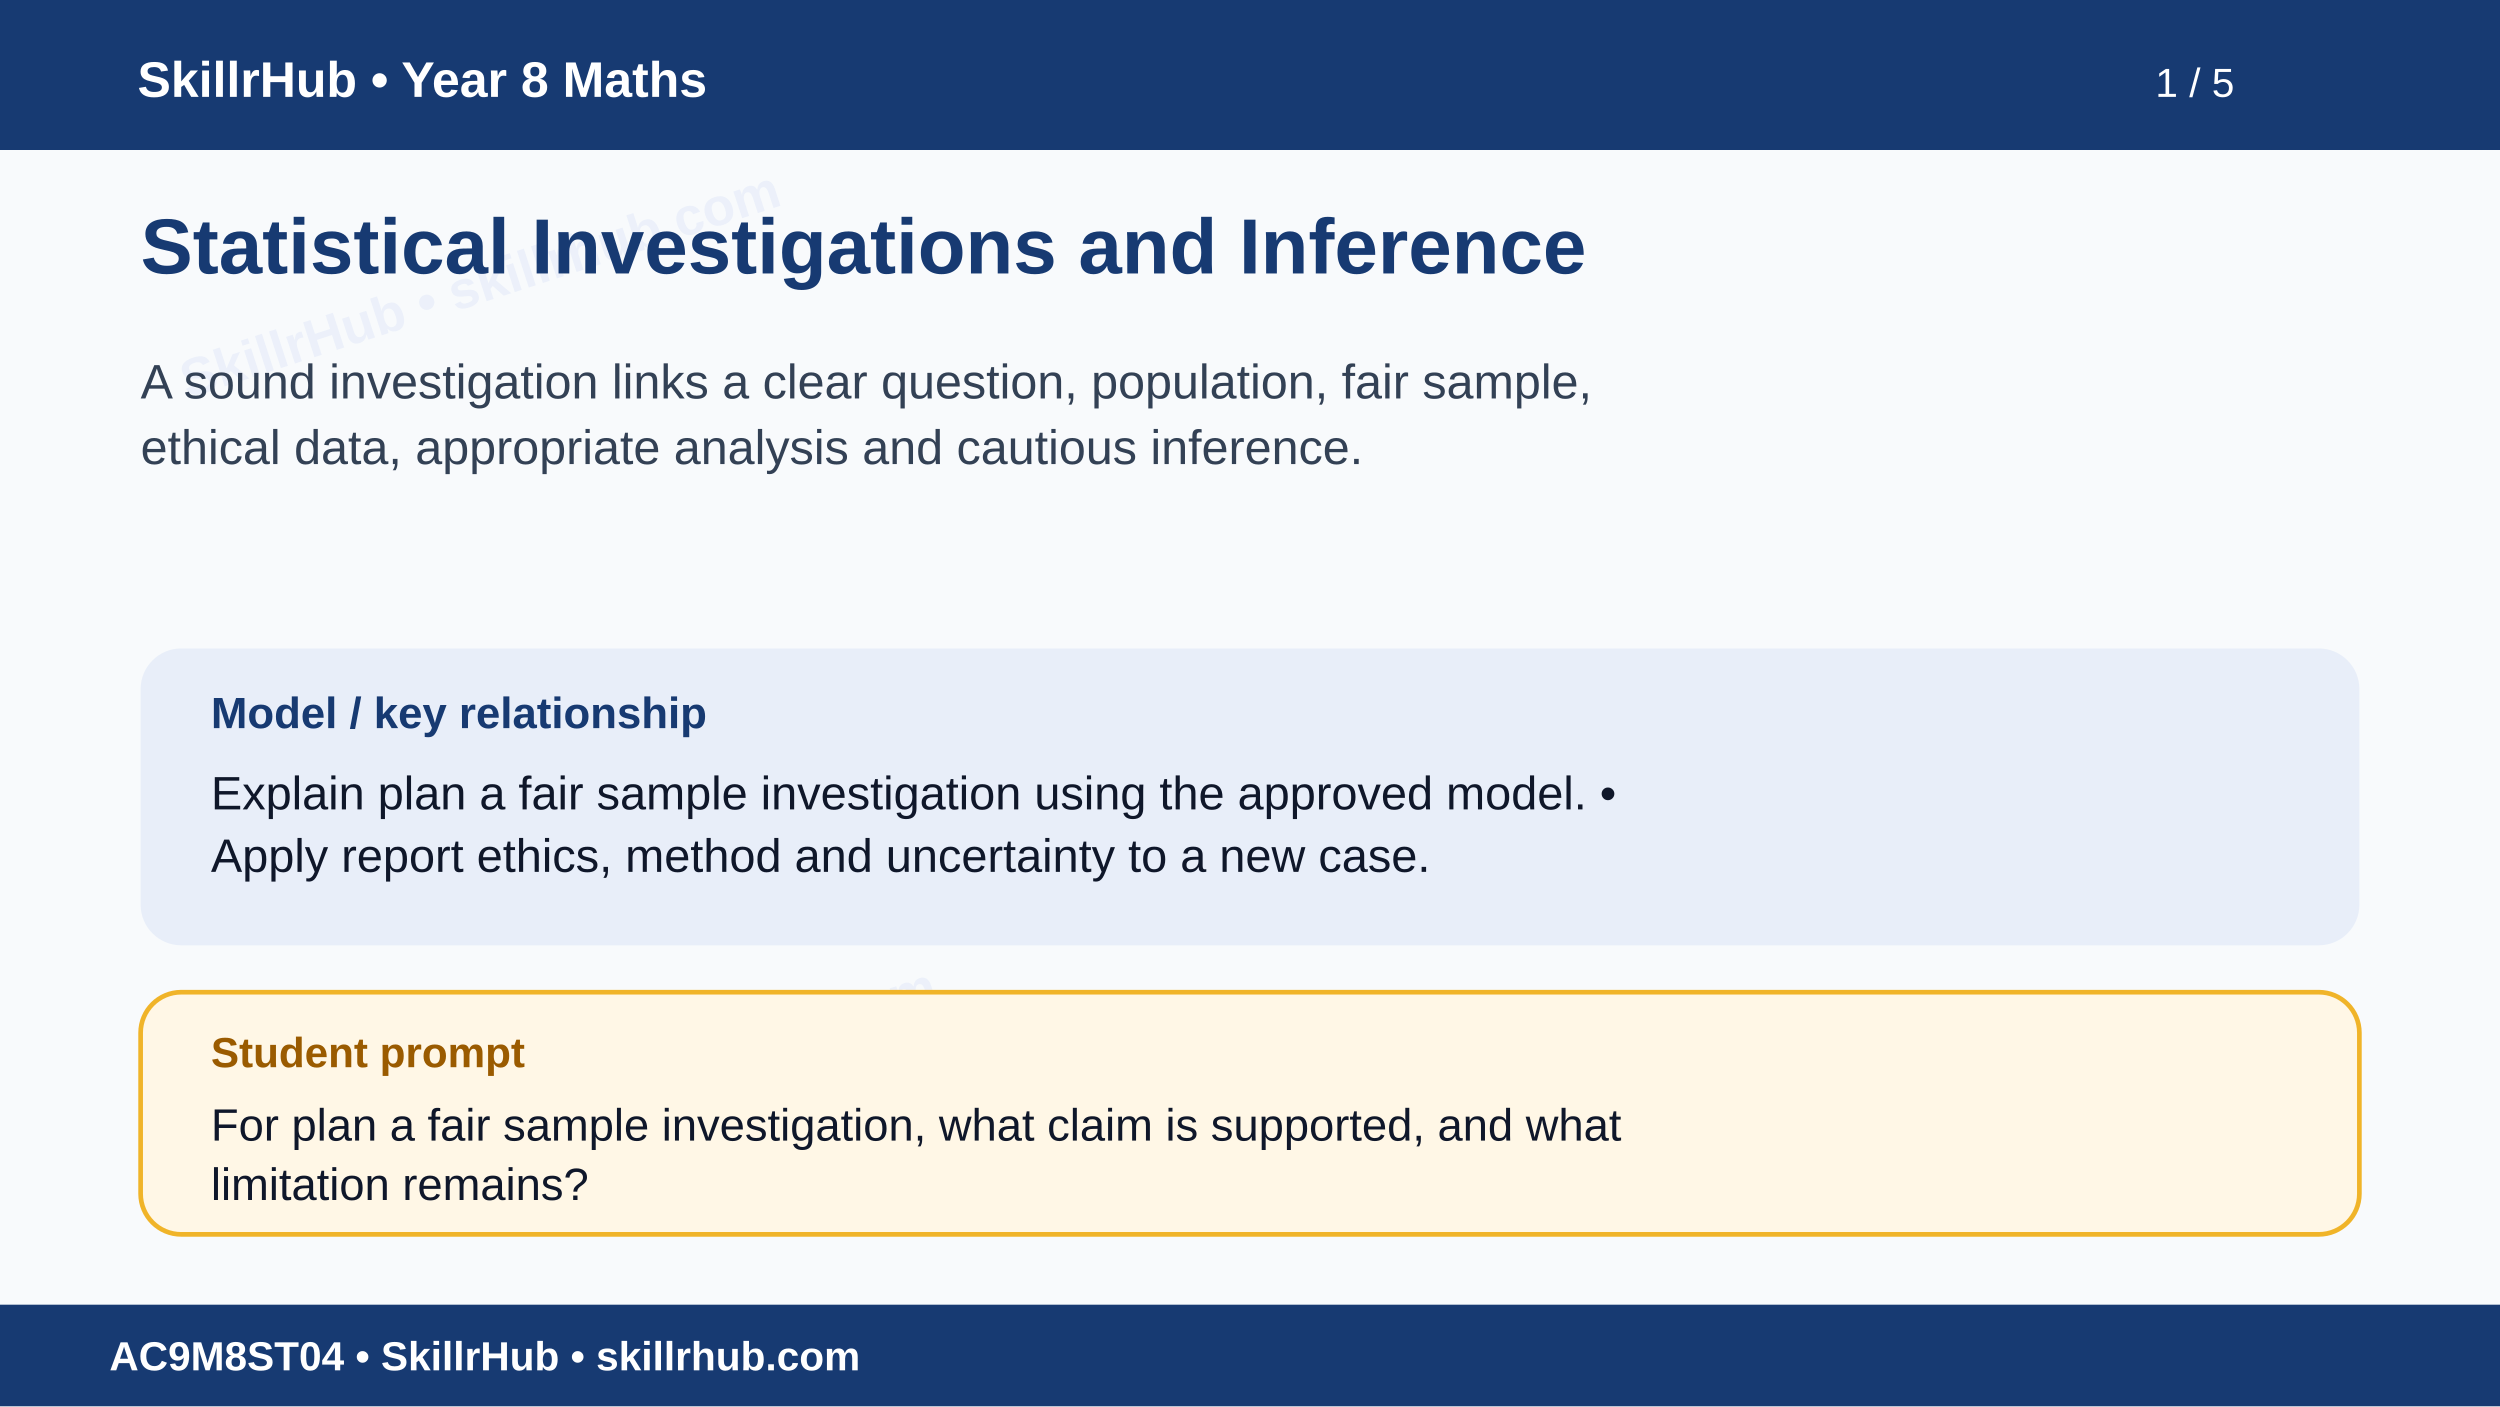
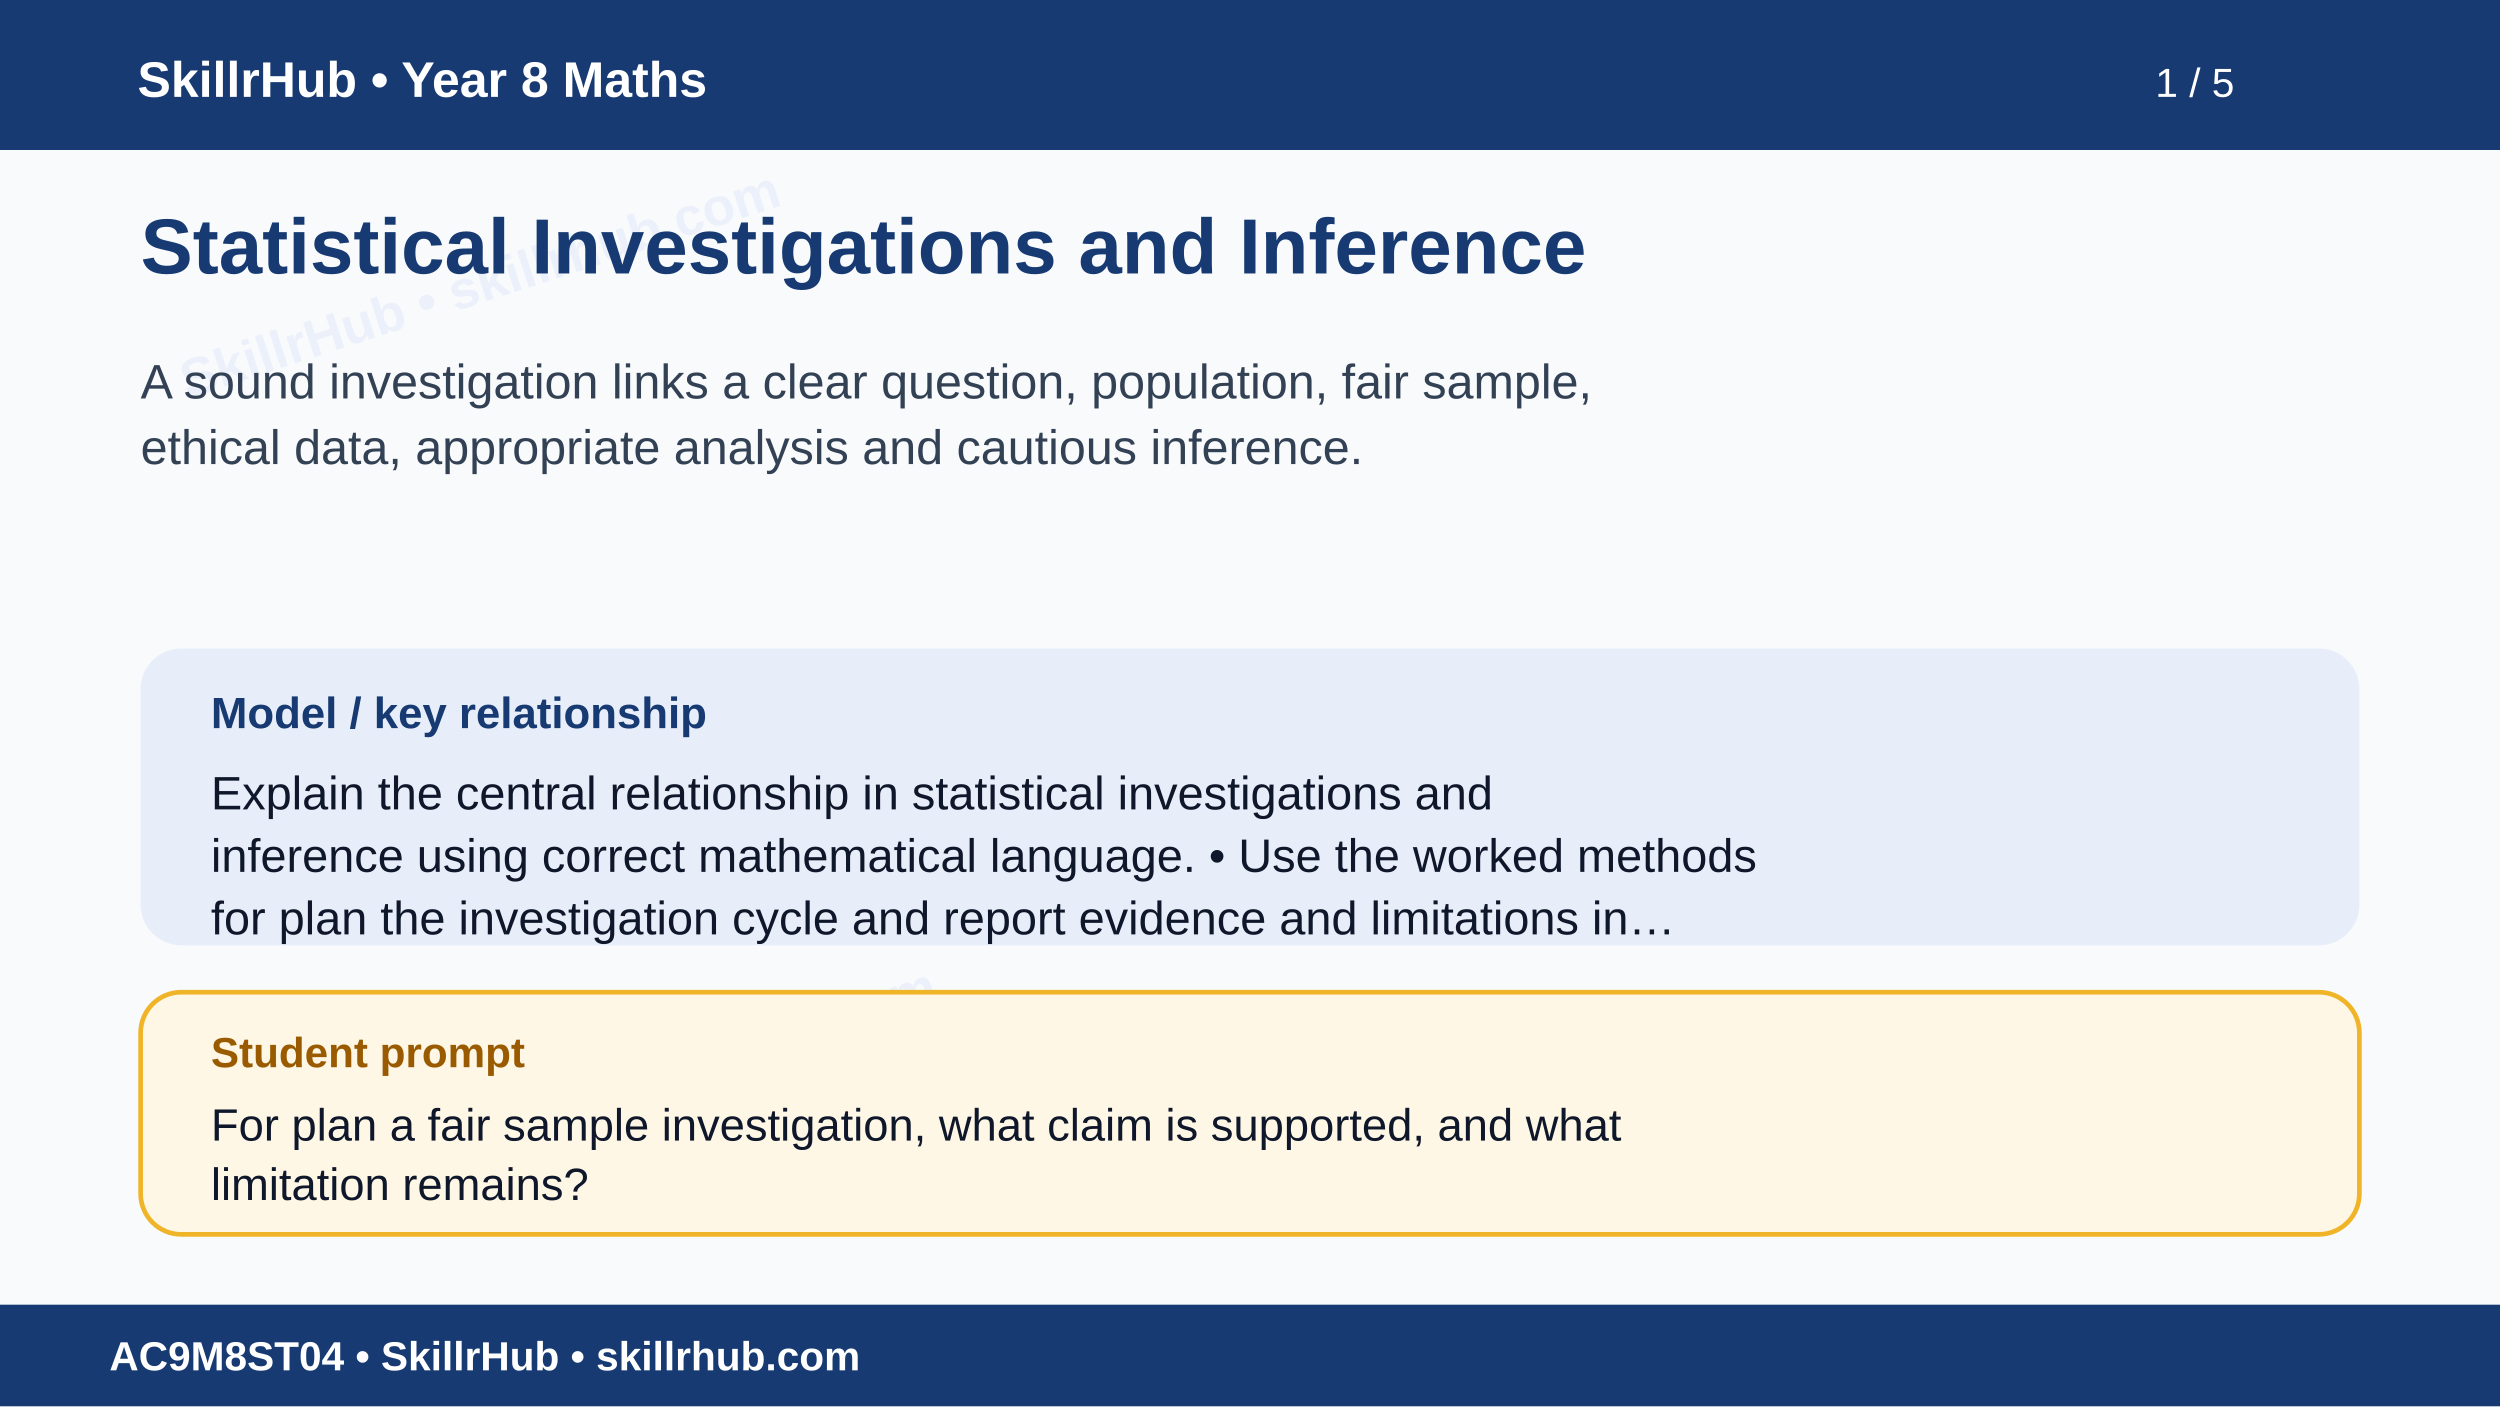
<svg xmlns="http://www.w3.org/2000/svg" width="1600" height="900" viewBox="0 0 1600 900" role="img" aria-labelledby="title desc">
  <rect width="1600" height="900" fill="#f8fafc" />
  <g opacity=".055" fill="#1d4ed8" font-family="Arial,Helvetica,sans-serif" font-size="34" font-weight="700">
    <text x="120" y="255" transform="rotate(-18 120 255)">SkillrHub • skillrhub.com</text>
    <text x="790" y="560" transform="rotate(-18 790 560)">SkillrHub • skillrhub.com</text>
    <text x="220" y="765" transform="rotate(-18 220 765)">SkillrHub • skillrhub.com</text>
  </g>
  <rect width="1600" height="96" fill="#173a72" />
  <text x="88" y="62" fill="#fff" font-family="Arial,Helvetica,sans-serif" font-size="32" font-weight="700">SkillrHub • Year 8 Maths</text>
  <text x="1430" y="62" text-anchor="end" fill="#fff" font-family="Arial,Helvetica,sans-serif" font-size="26">1 / 5</text>
  <text x="90" y="175" fill="#173a72" font-family="Arial,Helvetica,sans-serif" font-size="50" font-weight="700">Statistical Investigations and Inference</text>
  <text x="90" y="255" fill="#334155" font-family="Arial,Helvetica,sans-serif" font-size="31" font-weight="400">A sound investigation links a clear question, population, fair sample,</text>
  <text x="90" y="297" fill="#334155" font-family="Arial,Helvetica,sans-serif" font-size="31" font-weight="400">ethical data, appropriate analysis and cautious inference.</text>
  <rect x="90" y="415" width="1420" height="190" rx="26" fill="#e8eef9" />
  <text x="135" y="466" fill="#173a72" font-family="Arial,Helvetica,sans-serif" font-size="28" font-weight="700">Model / key relationship</text>
-   <text x="135" y="518" fill="#0f172a" font-family="Arial,Helvetica,sans-serif" font-size="30" font-weight="400">Explain plan a fair sample investigation using the approved model. •</text>
-   <text x="135" y="558" fill="#0f172a" font-family="Arial,Helvetica,sans-serif" font-size="30" font-weight="400">Apply report ethics, method and uncertainty to a new case.</text>
+   <text x="135" y="518" fill="#0f172a" font-family="Arial,Helvetica,sans-serif" font-size="30" font-weight="400">Explain the central relationship in statistical investigations and</text>
+   <text x="135" y="558" fill="#0f172a" font-family="Arial,Helvetica,sans-serif" font-size="30" font-weight="400">inference using correct mathematical language. • Use the worked methods</text>
+   <text x="135" y="598" fill="#0f172a" font-family="Arial,Helvetica,sans-serif" font-size="30" font-weight="400">for plan the investigation cycle and report evidence and limitations in…</text>
  <rect x="90" y="635" width="1420" height="155" rx="26" fill="#fff7e6" stroke="#f0b429" stroke-width="3" />
  <text x="135" y="683" fill="#9a5b00" font-family="Arial,Helvetica,sans-serif" font-size="27" font-weight="700">Student prompt</text>
  <text x="135" y="730" fill="#0f172a" font-family="Arial,Helvetica,sans-serif" font-size="29" font-weight="400">For plan a fair sample investigation, what claim is supported, and what</text>
  <text x="135" y="768" fill="#0f172a" font-family="Arial,Helvetica,sans-serif" font-size="29" font-weight="400">limitation remains?</text>
  <rect y="835" width="1600" height="65" fill="#173a72" />
  <text x="70" y="877" fill="#fff" font-family="Arial,Helvetica,sans-serif" font-size="26" font-weight="700">AC9M8ST04 • SkillrHub • skillrhub.com</text>
</svg>
